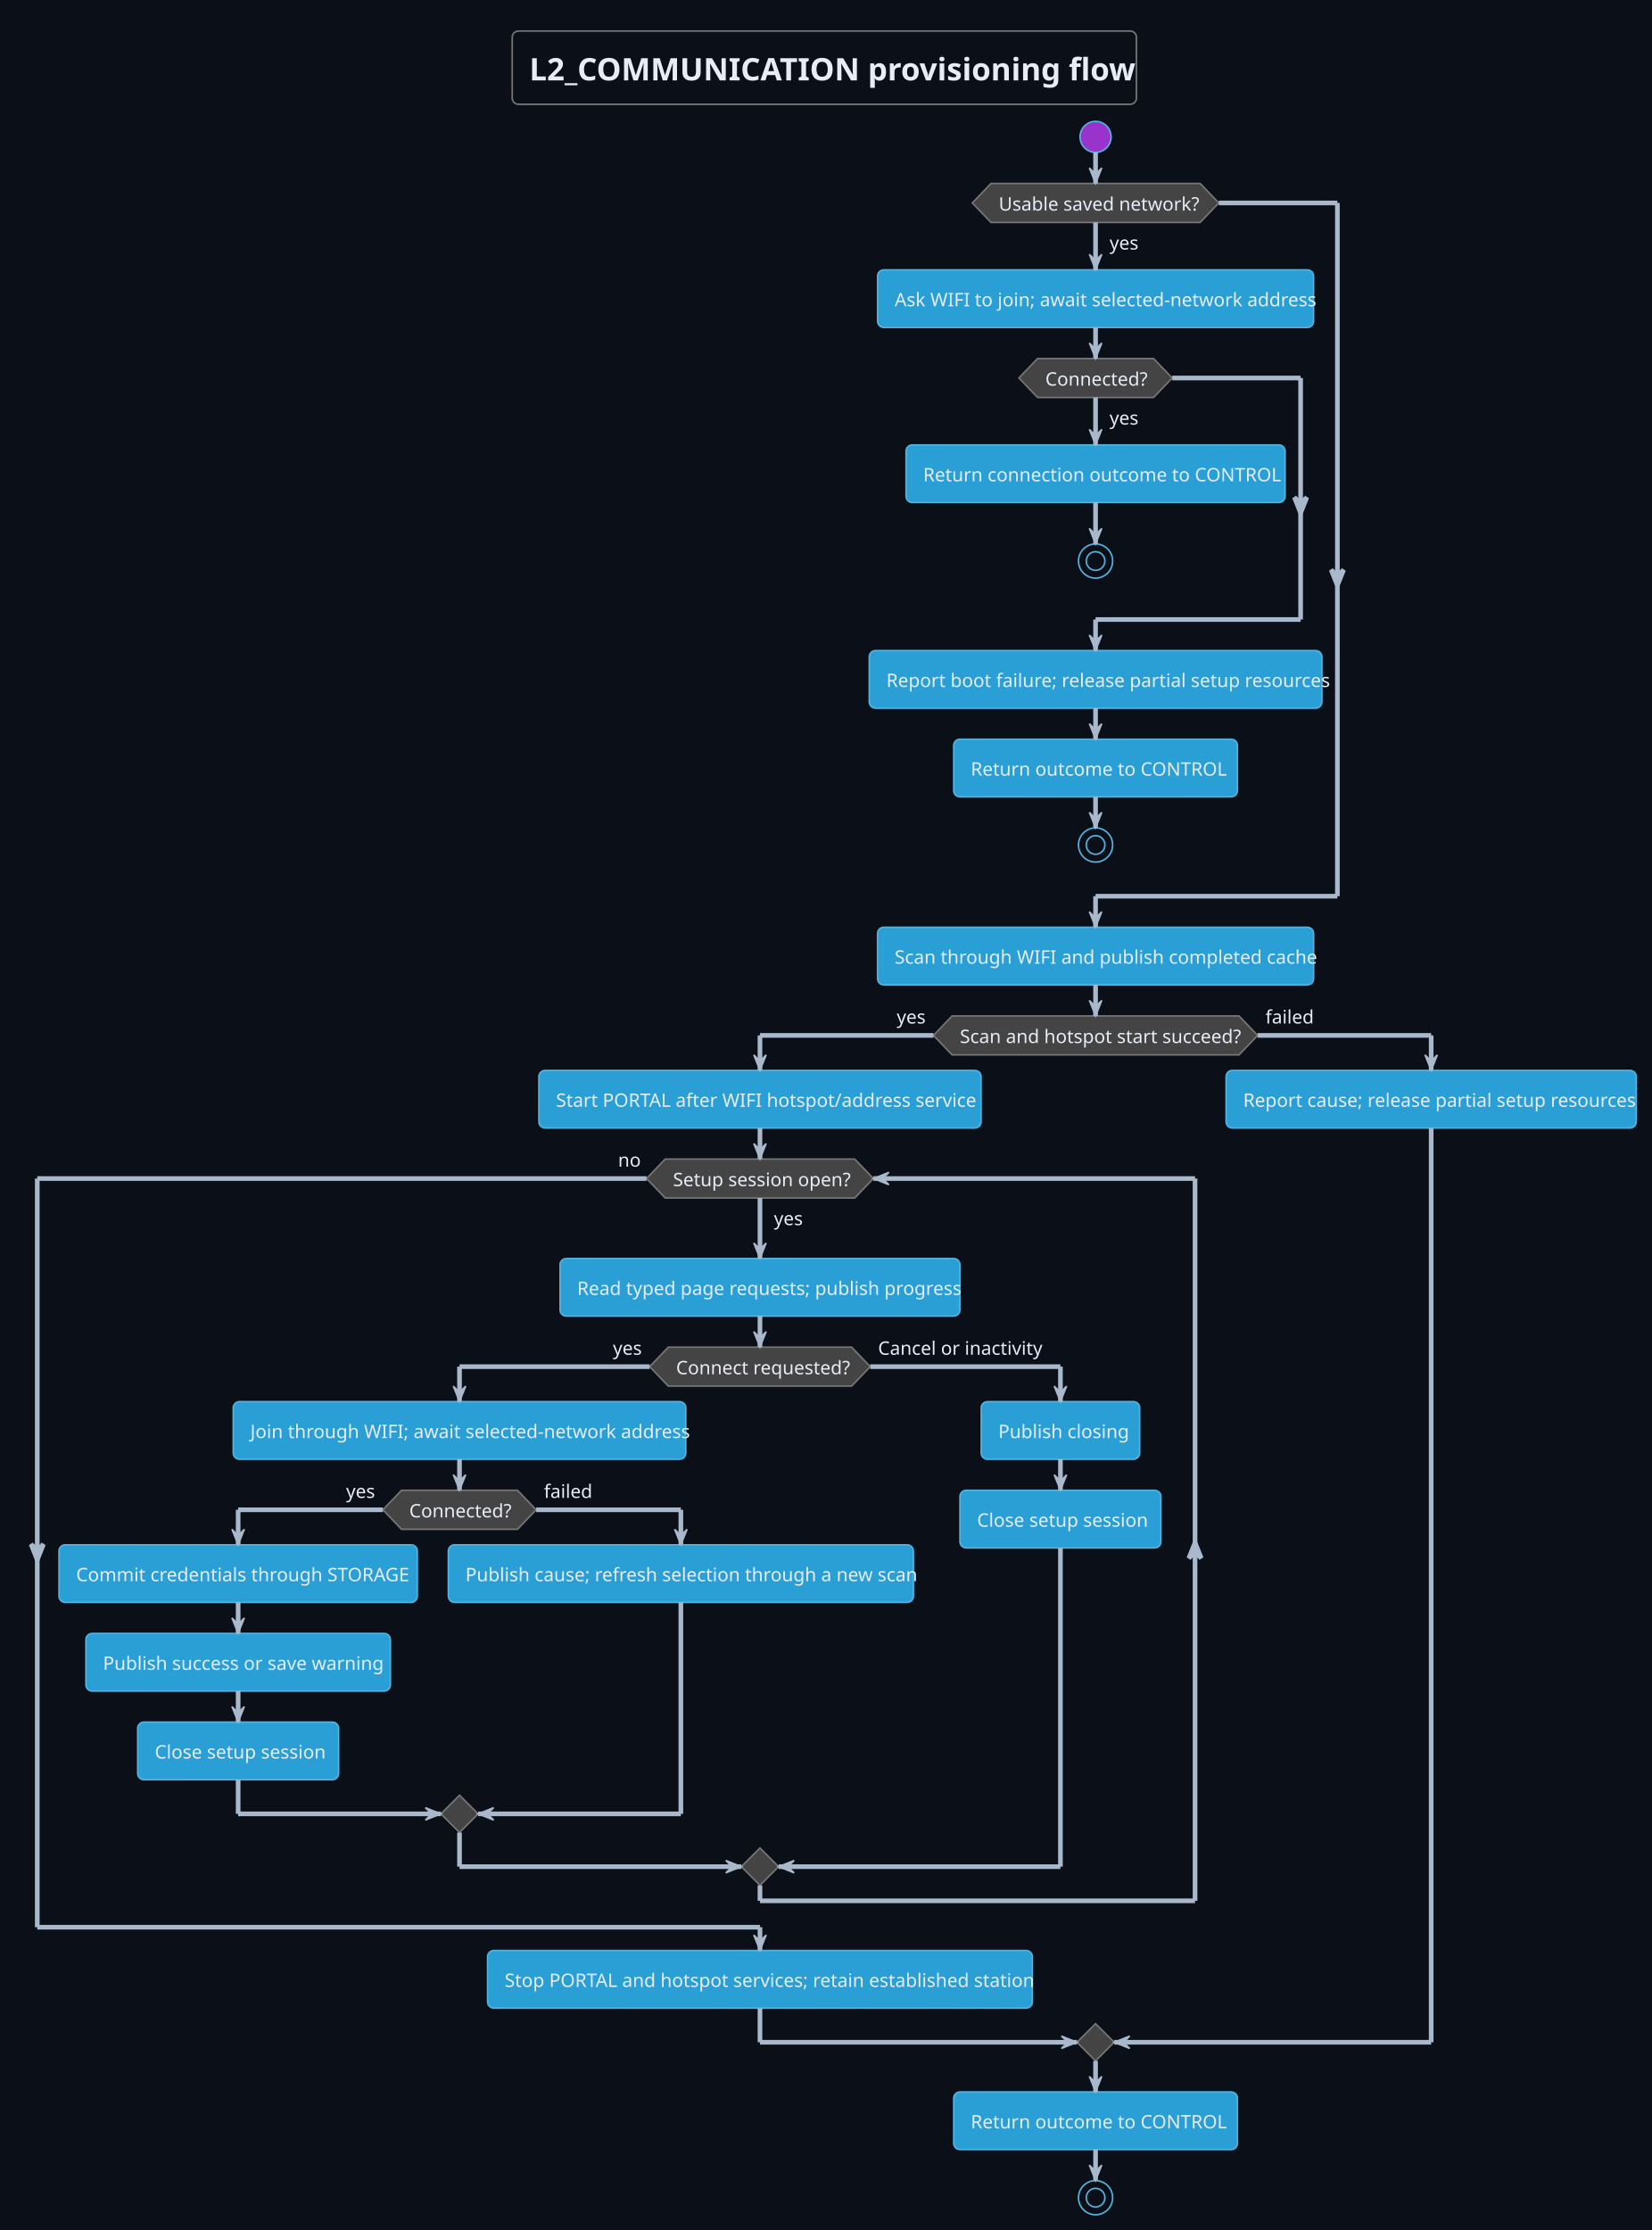
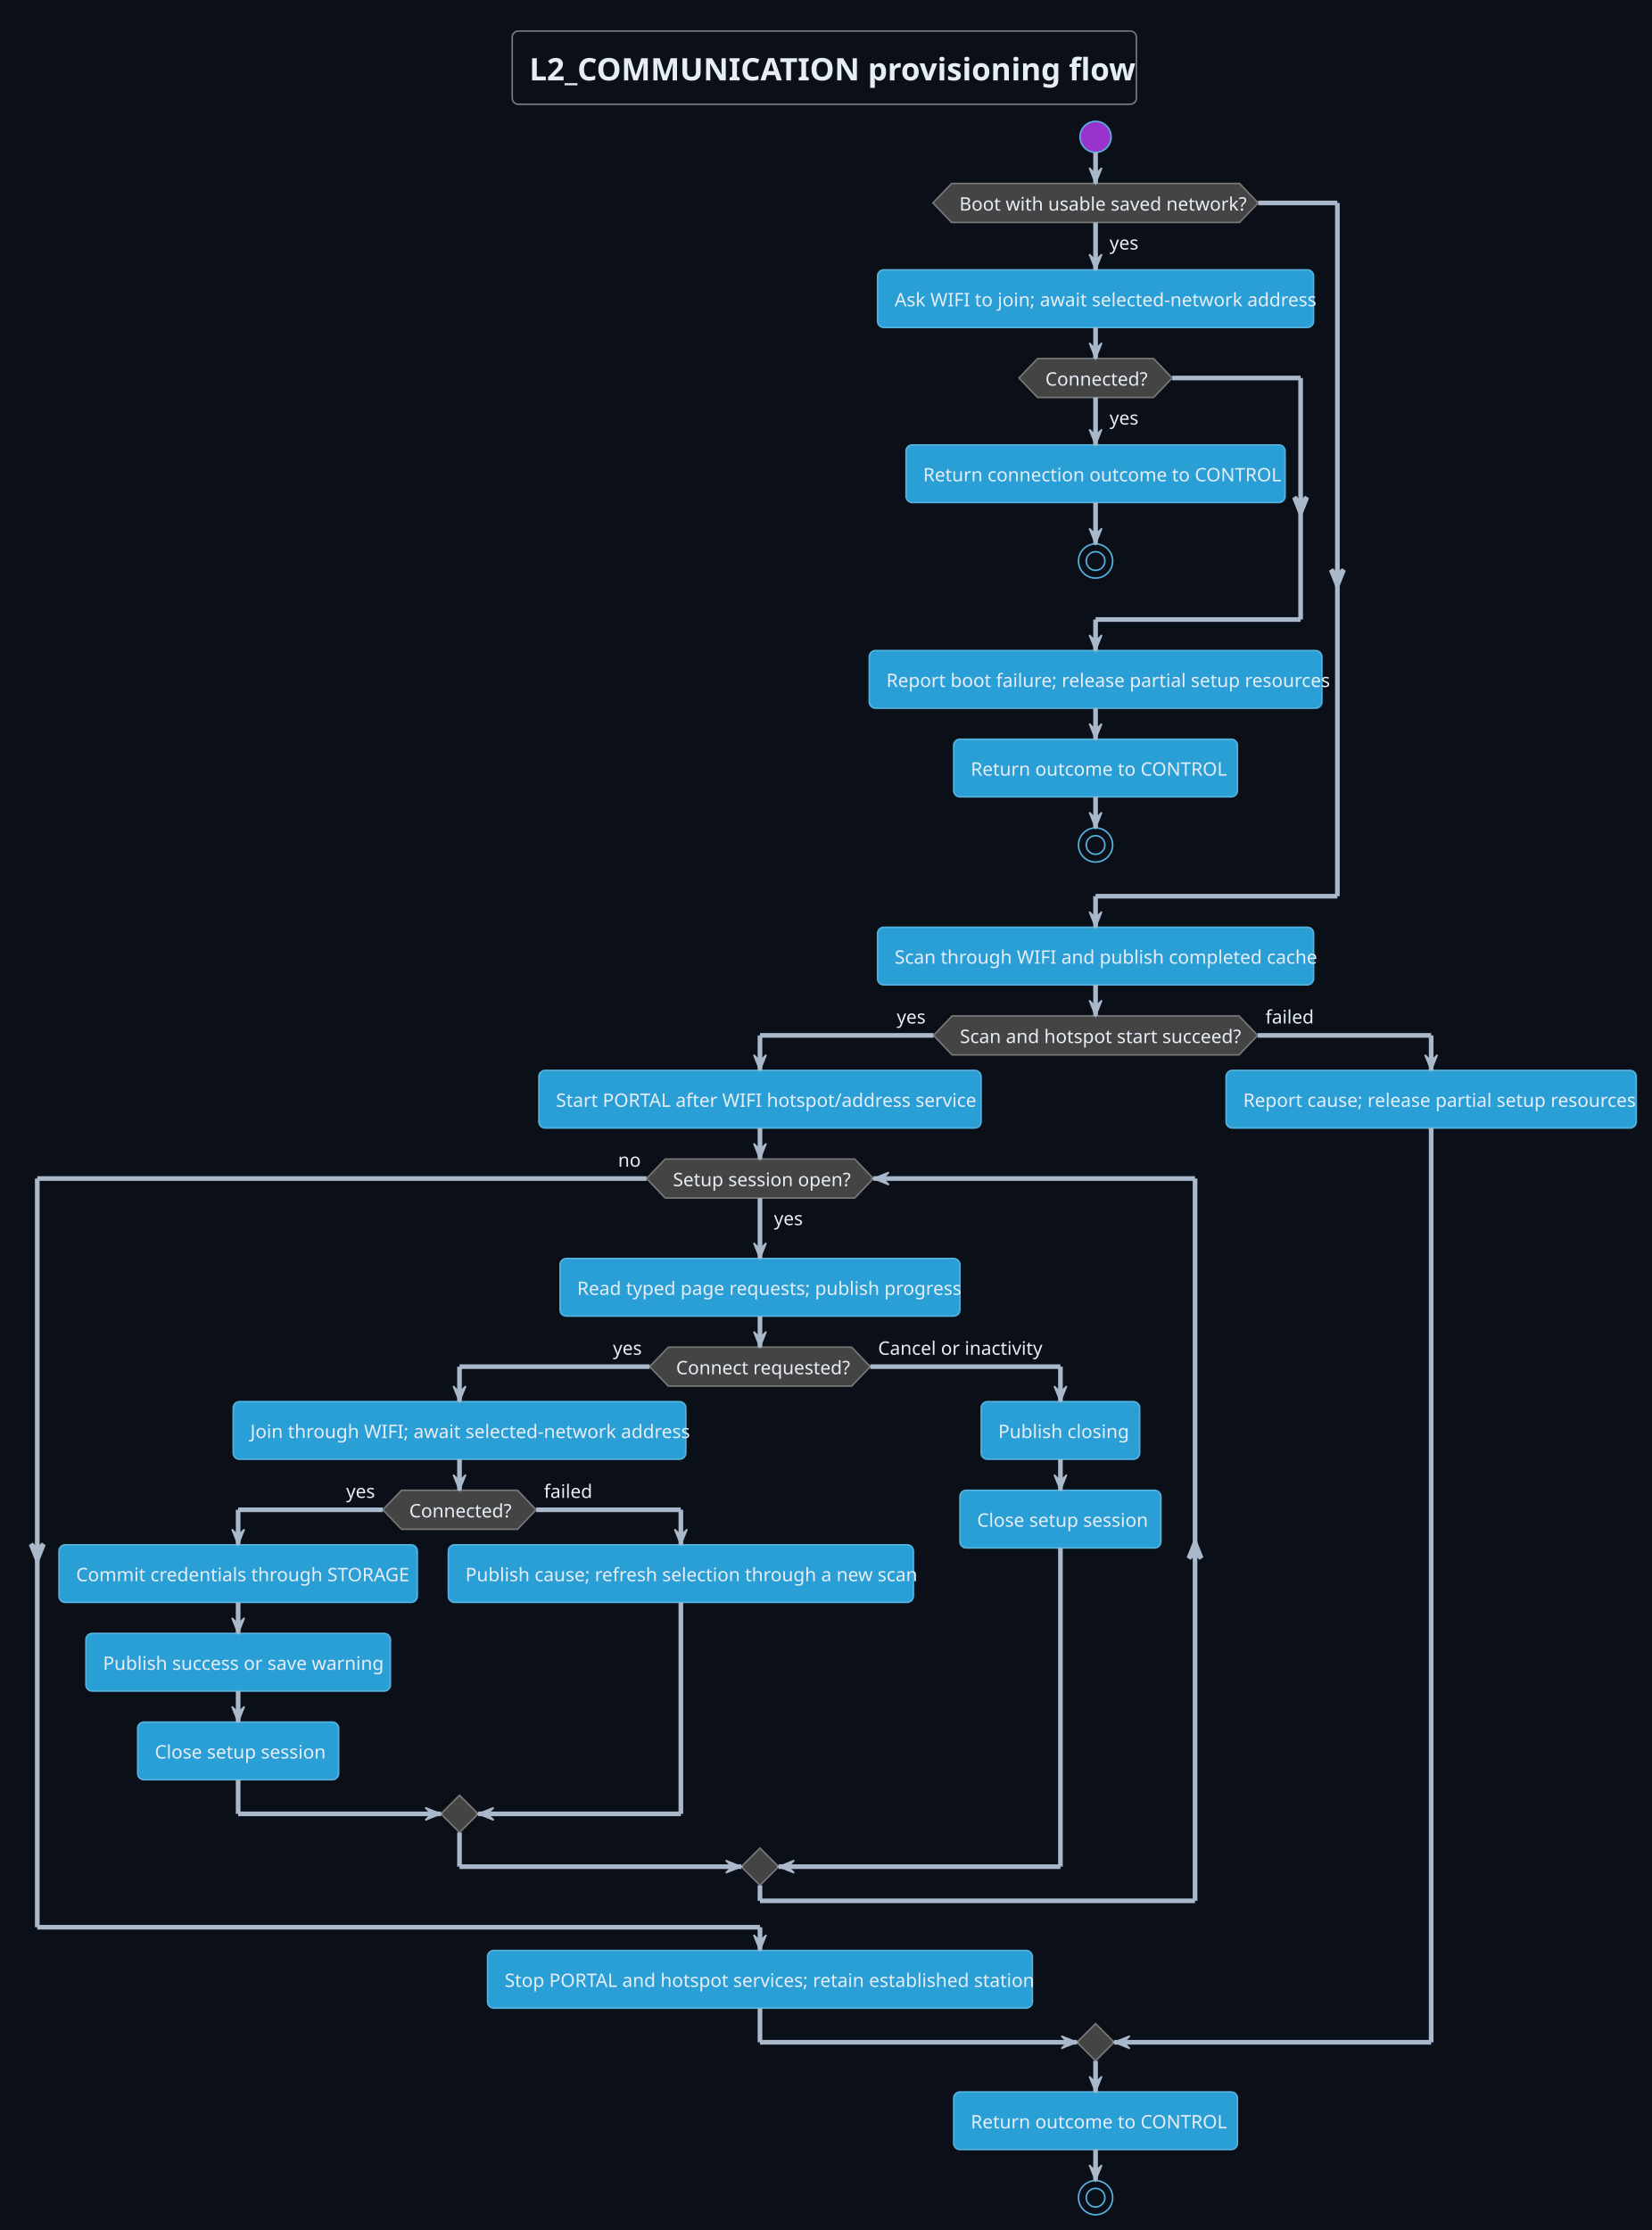
<svg xmlns="http://www.w3.org/2000/svg" contentStyleType="text/css" data-diagram-type="ACTIVITY" height="1496.875px" preserveAspectRatio="none" style="width:1108px;height:1496px;background:#0B1018;" version="1.1" viewBox="0 0 1108 1496" width="1108.333px" zoomAndPan="magnify">
  <defs />
  <g>
    <rect fill="#0B1018" height="1496.875" style="stroke:none;stroke-width:1.042;" width="1108.333" x="0" y="0" />
    <g class="title" data-source-line="7">
      <rect fill="none" height="49.121" rx="4.167" ry="4.167" style="stroke:#777777;stroke-width:1.042;" width="418.74" x="343.626" y="20.833" />
      <text fill="#E6EDF7" font-family="sans-serif" font-size="20.833" font-weight="bold" lengthAdjust="spacing" textLength="395.823" x="355.084" y="53.919">L2_COMMUNICATION provisioning flow</text>
    </g>
    <ellipse cx="734.957" cy="91.829" fill="#9933CC" rx="10.417" ry="10.417" style="stroke:#55B2DE;stroke-width:1.042;" />
    <rect fill="#2A9FD6" height="38.639" rx="4.167" ry="4.167" style="stroke:#55B2DE;stroke-width:1.042;" width="292.466" x="588.724" y="181.038" />
    <text fill="#E6EDF7" font-family="sans-serif" font-size="12.5" lengthAdjust="spacing" textLength="269.55" x="600.182" y="205.473">Ask WIFI to join; await selected-network address</text>
    <rect fill="#2A9FD6" height="38.639" rx="4.167" ry="4.167" style="stroke:#55B2DE;stroke-width:1.042;" width="254.27" x="607.822" y="298.47" />
    <text fill="#E6EDF7" font-family="sans-serif" font-size="12.5" lengthAdjust="spacing" textLength="231.354" x="619.28" y="322.904">Return connection outcome to CONTROL</text>
    <ellipse cx="734.957" cy="376.359" fill="none" rx="11.458" ry="11.458" style="stroke:#55B2DE;stroke-width:1.042;" />
    <ellipse cx="734.957" cy="376.359" fill="none" rx="6.25" ry="6.25" style="stroke:#55B2DE;stroke-width:1.042;" />
    <polygon fill="#444444" points="696.042,240.511,773.872,240.511,786.372,253.581,773.872,266.65,696.042,266.65,683.542,253.581,696.042,240.511" style="stroke:#777777;stroke-width:1.042;" />
    <text fill="#E6EDF7" font-family="sans-serif" font-size="12.5" lengthAdjust="spacing" textLength="19.452" x="744.332" y="284.835">yes</text>
    <text fill="#E6EDF7" font-family="sans-serif" font-size="12.5" lengthAdjust="spacing" textLength="67.413" x="701.25" y="258.695">Connected?</text>
    <rect fill="#2A9FD6" height="38.639" rx="4.167" ry="4.167" style="stroke:#55B2DE;stroke-width:1.042;" width="303.623" x="583.145" y="436.442" />
    <text fill="#E6EDF7" font-family="sans-serif" font-size="12.5" lengthAdjust="spacing" textLength="280.707" x="594.604" y="460.877">Report boot failure; release partial setup resources</text>
    <rect fill="#2A9FD6" height="38.639" rx="4.167" ry="4.167" style="stroke:#55B2DE;stroke-width:1.042;" width="190.336" x="639.789" y="495.915" />
    <text fill="#E6EDF7" font-family="sans-serif" font-size="12.5" lengthAdjust="spacing" textLength="167.419" x="651.247" y="520.349">Return outcome to CONTROL</text>
    <ellipse cx="734.957" cy="566.846" fill="none" rx="11.458" ry="11.458" style="stroke:#55B2DE;stroke-width:1.042;" />
    <ellipse cx="734.957" cy="566.846" fill="none" rx="6.25" ry="6.25" style="stroke:#55B2DE;stroke-width:1.042;" />
-     <polygon fill="#444444" points="664.783,123.079,805.131,123.079,817.631,136.149,805.131,149.219,664.783,149.219,652.283,136.149,664.783,123.079" style="stroke:#777777;stroke-width:1.042;" />
+     <polygon fill="#444444" points="638.376,123.079,831.538,123.079,844.038,136.149,831.538,149.219,638.376,149.219,625.876,136.149,638.376,123.079" style="stroke:#777777;stroke-width:1.042;" />
    <text fill="#E6EDF7" font-family="sans-serif" font-size="12.5" lengthAdjust="spacing" textLength="19.452" x="744.332" y="167.403">yes</text>
-     <text fill="#E6EDF7" font-family="sans-serif" font-size="12.5" lengthAdjust="spacing" textLength="129.932" x="669.991" y="141.264">Usable saved network?</text>
+     <text fill="#E6EDF7" font-family="sans-serif" font-size="12.5" lengthAdjust="spacing" textLength="182.745" x="643.584" y="141.264">Boot with usable saved network?</text>
    <rect fill="#2A9FD6" height="38.639" rx="4.167" ry="4.167" style="stroke:#55B2DE;stroke-width:1.042;" width="292.515" x="588.7" y="622.054" />
    <text fill="#E6EDF7" font-family="sans-serif" font-size="12.5" lengthAdjust="spacing" textLength="269.598" x="600.158" y="646.488">Scan through WIFI and publish completed cache</text>
    <polygon fill="#444444" points="638.718,681.527,831.196,681.527,843.696,694.596,831.196,707.666,638.718,707.666,626.218,694.596,638.718,681.527" style="stroke:#777777;stroke-width:1.042;" />
    <text fill="#E6EDF7" font-family="sans-serif" font-size="12.5" lengthAdjust="spacing" textLength="182.062" x="643.926" y="699.711">Scan and hotspot start succeed?</text>
    <text fill="#E6EDF7" font-family="sans-serif" font-size="12.5" lengthAdjust="spacing" textLength="19.452" x="601.558" y="686.641">yes</text>
    <text fill="#E6EDF7" font-family="sans-serif" font-size="12.5" lengthAdjust="spacing" textLength="29.883" x="848.905" y="686.641">failed</text>
    <rect fill="#2A9FD6" height="38.639" rx="4.167" ry="4.167" style="stroke:#55B2DE;stroke-width:1.042;" width="296.623" x="361.511" y="718.083" />
    <text fill="#E6EDF7" font-family="sans-serif" font-size="12.5" lengthAdjust="spacing" textLength="273.706" x="372.969" y="742.517">Start PORTAL after WIFI hotspot/address service</text>
    <rect fill="#2A9FD6" height="38.639" rx="4.167" ry="4.167" style="stroke:#55B2DE;stroke-width:1.042;" width="268.211" x="375.717" y="844.275" />
    <text fill="#E6EDF7" font-family="sans-serif" font-size="12.5" lengthAdjust="spacing" textLength="245.294" x="387.175" y="868.709">Read typed page requests; publish progress</text>
    <polygon fill="#444444" points="448.324,903.748,571.32,903.748,583.82,916.817,571.32,929.887,448.324,929.887,435.824,916.817,448.324,903.748" style="stroke:#777777;stroke-width:1.042;" />
    <text fill="#E6EDF7" font-family="sans-serif" font-size="12.5" lengthAdjust="spacing" textLength="112.579" x="453.532" y="921.932">Connect requested?</text>
    <text fill="#E6EDF7" font-family="sans-serif" font-size="12.5" lengthAdjust="spacing" textLength="19.452" x="411.164" y="908.862">yes</text>
    <text fill="#E6EDF7" font-family="sans-serif" font-size="12.5" lengthAdjust="spacing" textLength="104.901" x="589.028" y="908.862">Cancel or inactivity</text>
    <rect fill="#2A9FD6" height="38.639" rx="4.167" ry="4.167" style="stroke:#55B2DE;stroke-width:1.042;" width="303.599" x="156.46" y="940.303" />
    <text fill="#E6EDF7" font-family="sans-serif" font-size="12.5" lengthAdjust="spacing" textLength="280.682" x="167.918" y="964.738">Join through WIFI; await selected-network address</text>
    <polygon fill="#444444" points="269.344,999.776,347.174,999.776,359.674,1012.846,347.174,1025.916,269.344,1025.916,256.844,1012.846,269.344,999.776" style="stroke:#777777;stroke-width:1.042;" />
    <text fill="#E6EDF7" font-family="sans-serif" font-size="12.5" lengthAdjust="spacing" textLength="67.413" x="274.552" y="1017.961">Connected?</text>
    <text fill="#E6EDF7" font-family="sans-serif" font-size="12.5" lengthAdjust="spacing" textLength="19.452" x="232.184" y="1004.891">yes</text>
    <text fill="#E6EDF7" font-family="sans-serif" font-size="12.5" lengthAdjust="spacing" textLength="29.883" x="364.882" y="1004.891">failed</text>
    <rect fill="#2A9FD6" height="38.639" rx="4.167" ry="4.167" style="stroke:#55B2DE;stroke-width:1.042;" width="240.354" x="39.583" y="1036.332" />
    <text fill="#E6EDF7" font-family="sans-serif" font-size="12.5" lengthAdjust="spacing" textLength="217.438" x="51.042" y="1060.767">Commit credentials through STORAGE</text>
    <rect fill="#2A9FD6" height="38.639" rx="4.167" ry="4.167" style="stroke:#55B2DE;stroke-width:1.042;" width="204.252" x="57.635" y="1095.805" />
    <text fill="#E6EDF7" font-family="sans-serif" font-size="12.5" lengthAdjust="spacing" textLength="181.335" x="69.093" y="1120.239">Publish success or save warning</text>
    <rect fill="#2A9FD6" height="38.639" rx="4.167" ry="4.167" style="stroke:#55B2DE;stroke-width:1.042;" width="134.782" x="92.37" y="1155.277" />
    <text fill="#E6EDF7" font-family="sans-serif" font-size="12.5" lengthAdjust="spacing" textLength="111.865" x="103.828" y="1179.712">Close setup session</text>
    <rect fill="#2A9FD6" height="38.639" rx="4.167" ry="4.167" style="stroke:#55B2DE;stroke-width:1.042;" width="311.973" x="300.771" y="1036.332" />
    <text fill="#E6EDF7" font-family="sans-serif" font-size="12.5" lengthAdjust="spacing" textLength="289.056" x="312.229" y="1060.767">Publish cause; refresh selection through a new scan</text>
    <polygon fill="#444444" points="308.259,1204.333,320.759,1216.833,308.259,1229.333,295.759,1216.833,308.259,1204.333" style="stroke:#777777;stroke-width:1.042;" />
    <rect fill="#2A9FD6" height="38.639" rx="4.167" ry="4.167" style="stroke:#55B2DE;stroke-width:1.042;" width="106.297" x="658.237" y="940.303" />
    <text fill="#E6EDF7" font-family="sans-serif" font-size="12.5" lengthAdjust="spacing" textLength="83.38" x="669.695" y="964.738">Publish closing</text>
    <rect fill="#2A9FD6" height="38.639" rx="4.167" ry="4.167" style="stroke:#55B2DE;stroke-width:1.042;" width="134.782" x="643.994" y="999.776" />
    <text fill="#E6EDF7" font-family="sans-serif" font-size="12.5" lengthAdjust="spacing" textLength="111.865" x="655.452" y="1024.211">Close setup session</text>
    <polygon fill="#444444" points="509.822,1239.75,522.322,1252.25,509.822,1264.75,497.322,1252.25,509.822,1239.75" style="stroke:#777777;stroke-width:1.042;" />
    <polygon fill="#444444" points="446.237,777.555,573.408,777.555,585.908,790.625,573.408,803.695,446.237,803.695,433.737,790.625,446.237,777.555" style="stroke:#777777;stroke-width:1.042;" />
    <text fill="#E6EDF7" font-family="sans-serif" font-size="12.5" lengthAdjust="spacing" textLength="19.452" x="519.197" y="821.879">yes</text>
    <text fill="#E6EDF7" font-family="sans-serif" font-size="12.5" lengthAdjust="spacing" textLength="116.754" x="451.445" y="795.74">Setup session open?</text>
    <text fill="#E6EDF7" font-family="sans-serif" font-size="12.5" lengthAdjust="spacing" textLength="13.904" x="414.625" y="782.67">no</text>
    <rect fill="#2A9FD6" height="38.639" rx="4.167" ry="4.167" style="stroke:#55B2DE;stroke-width:1.042;" width="365.464" x="327.09" y="1308.5" />
    <text fill="#E6EDF7" font-family="sans-serif" font-size="12.5" lengthAdjust="spacing" textLength="342.548" x="338.548" y="1332.935">Stop PORTAL and hotspot services; retain established station</text>
    <rect fill="#2A9FD6" height="38.639" rx="4.167" ry="4.167" style="stroke:#55B2DE;stroke-width:1.042;" width="275.132" x="822.526" y="718.083" />
    <text fill="#E6EDF7" font-family="sans-serif" font-size="12.5" lengthAdjust="spacing" textLength="252.216" x="833.984" y="742.517">Report cause; release partial setup resources</text>
    <polygon fill="#444444" points="734.957,1357.556,747.457,1370.056,734.957,1382.556,722.457,1370.056,734.957,1357.556" style="stroke:#777777;stroke-width:1.042;" />
    <rect fill="#2A9FD6" height="38.639" rx="4.167" ry="4.167" style="stroke:#55B2DE;stroke-width:1.042;" width="190.336" x="639.789" y="1403.389" />
    <text fill="#E6EDF7" font-family="sans-serif" font-size="12.5" lengthAdjust="spacing" textLength="167.419" x="651.247" y="1427.824">Return outcome to CONTROL</text>
    <ellipse cx="734.957" cy="1474.321" fill="none" rx="11.458" ry="11.458" style="stroke:#55B2DE;stroke-width:1.042;" />
    <ellipse cx="734.957" cy="1474.321" fill="none" rx="6.25" ry="6.25" style="stroke:#55B2DE;stroke-width:1.042;" />
    <line style="stroke:#A9B8CA;stroke-width:3.125;" x1="734.957" x2="734.957" y1="337.109" y2="364.901" />
    <polygon fill="#A9B8CA" points="730.79,354.484,734.957,364.901,739.124,354.484,734.957,358.651" style="stroke:#A9B8CA;stroke-width:1.042;" />
    <line style="stroke:#A9B8CA;stroke-width:3.125;" x1="734.957" x2="734.957" y1="266.65" y2="298.47" />
    <polygon fill="#A9B8CA" points="730.79,288.053,734.957,298.47,739.124,288.053,734.957,292.22" style="stroke:#A9B8CA;stroke-width:1.042;" />
    <line style="stroke:#A9B8CA;stroke-width:3.125;" x1="786.372" x2="872.509" y1="253.581" y2="253.581" />
    <polygon fill="#A9B8CA" points="868.342,333.651,872.509,344.067,876.676,333.651,872.509,337.817" style="stroke:#A9B8CA;stroke-width:3.125;" />
    <line style="stroke:#A9B8CA;stroke-width:3.125;" x1="872.509" x2="872.509" y1="253.581" y2="415.609" />
    <line style="stroke:#A9B8CA;stroke-width:3.125;" x1="872.509" x2="734.957" y1="415.609" y2="415.609" />
    <line style="stroke:#A9B8CA;stroke-width:3.125;" x1="734.957" x2="734.957" y1="415.609" y2="436.442" />
    <polygon fill="#A9B8CA" points="730.79,426.025,734.957,436.442,739.124,426.025,734.957,430.192" style="stroke:#A9B8CA;stroke-width:1.042;" />
    <line style="stroke:#A9B8CA;stroke-width:3.125;" x1="734.957" x2="734.957" y1="219.678" y2="240.511" />
    <polygon fill="#A9B8CA" points="730.79,230.094,734.957,240.511,739.124,230.094,734.957,234.261" style="stroke:#A9B8CA;stroke-width:1.042;" />
    <line style="stroke:#A9B8CA;stroke-width:3.125;" x1="734.957" x2="734.957" y1="475.081" y2="495.915" />
    <polygon fill="#A9B8CA" points="730.79,485.498,734.957,495.915,739.124,485.498,734.957,489.665" style="stroke:#A9B8CA;stroke-width:1.042;" />
    <line style="stroke:#A9B8CA;stroke-width:3.125;" x1="734.957" x2="734.957" y1="534.554" y2="555.387" />
    <polygon fill="#A9B8CA" points="730.79,544.971,734.957,555.387,739.124,544.971,734.957,549.137" style="stroke:#A9B8CA;stroke-width:1.042;" />
    <line style="stroke:#A9B8CA;stroke-width:3.125;" x1="734.957" x2="734.957" y1="149.219" y2="181.038" />
    <polygon fill="#A9B8CA" points="730.79,170.622,734.957,181.038,739.124,170.622,734.957,174.788" style="stroke:#A9B8CA;stroke-width:1.042;" />
-     <line style="stroke:#A9B8CA;stroke-width:3.125;" x1="817.631" x2="897.186" y1="136.149" y2="136.149" />
+     <line style="stroke:#A9B8CA;stroke-width:3.125;" x1="844.038" x2="897.186" y1="136.149" y2="136.149" />
    <polygon fill="#A9B8CA" points="893.019,382.275,897.186,392.692,901.352,382.275,897.186,386.442" style="stroke:#A9B8CA;stroke-width:3.125;" />
    <line style="stroke:#A9B8CA;stroke-width:3.125;" x1="897.186" x2="897.186" y1="136.149" y2="601.221" />
    <line style="stroke:#A9B8CA;stroke-width:3.125;" x1="897.186" x2="734.957" y1="601.221" y2="601.221" />
    <line style="stroke:#A9B8CA;stroke-width:3.125;" x1="734.957" x2="734.957" y1="601.221" y2="622.054" />
    <polygon fill="#A9B8CA" points="730.79,611.637,734.957,622.054,739.124,611.637,734.957,615.804" style="stroke:#A9B8CA;stroke-width:1.042;" />
    <line style="stroke:#A9B8CA;stroke-width:3.125;" x1="734.957" x2="734.957" y1="102.246" y2="123.079" />
    <polygon fill="#A9B8CA" points="730.79,112.663,734.957,123.079,739.124,112.663,734.957,116.829" style="stroke:#A9B8CA;stroke-width:1.042;" />
    <line style="stroke:#A9B8CA;stroke-width:3.125;" x1="159.761" x2="159.761" y1="1074.972" y2="1095.805" />
    <polygon fill="#A9B8CA" points="155.594,1085.388,159.761,1095.805,163.927,1085.388,159.761,1089.555" style="stroke:#A9B8CA;stroke-width:1.042;" />
    <line style="stroke:#A9B8CA;stroke-width:3.125;" x1="159.761" x2="159.761" y1="1134.444" y2="1155.277" />
    <polygon fill="#A9B8CA" points="155.594,1144.861,159.761,1155.277,163.927,1144.861,159.761,1149.027" style="stroke:#A9B8CA;stroke-width:1.042;" />
    <line style="stroke:#A9B8CA;stroke-width:3.125;" x1="256.844" x2="159.761" y1="1012.846" y2="1012.846" />
    <line style="stroke:#A9B8CA;stroke-width:3.125;" x1="159.761" x2="159.761" y1="1012.846" y2="1036.332" />
    <polygon fill="#A9B8CA" points="155.594,1025.916,159.761,1036.332,163.927,1025.916,159.761,1030.082" style="stroke:#A9B8CA;stroke-width:1.042;" />
    <line style="stroke:#A9B8CA;stroke-width:3.125;" x1="359.674" x2="456.758" y1="1012.846" y2="1012.846" />
    <line style="stroke:#A9B8CA;stroke-width:3.125;" x1="456.758" x2="456.758" y1="1012.846" y2="1036.332" />
    <polygon fill="#A9B8CA" points="452.591,1025.916,456.758,1036.332,460.924,1025.916,456.758,1030.082" style="stroke:#A9B8CA;stroke-width:1.042;" />
    <line style="stroke:#A9B8CA;stroke-width:3.125;" x1="159.761" x2="159.761" y1="1193.917" y2="1216.833" />
    <line style="stroke:#A9B8CA;stroke-width:3.125;" x1="159.761" x2="295.759" y1="1216.833" y2="1216.833" />
    <polygon fill="#A9B8CA" points="285.342,1212.667,295.759,1216.833,285.342,1221,289.509,1216.833" style="stroke:#A9B8CA;stroke-width:1.042;" />
    <line style="stroke:#A9B8CA;stroke-width:3.125;" x1="456.758" x2="456.758" y1="1074.972" y2="1216.833" />
    <line style="stroke:#A9B8CA;stroke-width:3.125;" x1="456.758" x2="320.759" y1="1216.833" y2="1216.833" />
    <polygon fill="#A9B8CA" points="331.176,1212.667,320.759,1216.833,331.176,1221,327.009,1216.833" style="stroke:#A9B8CA;stroke-width:1.042;" />
    <line style="stroke:#A9B8CA;stroke-width:3.125;" x1="308.259" x2="308.259" y1="978.943" y2="999.776" />
    <polygon fill="#A9B8CA" points="304.092,989.36,308.259,999.776,312.426,989.36,308.259,993.526" style="stroke:#A9B8CA;stroke-width:1.042;" />
    <line style="stroke:#A9B8CA;stroke-width:3.125;" x1="711.385" x2="711.385" y1="978.943" y2="999.776" />
    <polygon fill="#A9B8CA" points="707.218,989.36,711.385,999.776,715.552,989.36,711.385,993.526" style="stroke:#A9B8CA;stroke-width:1.042;" />
    <line style="stroke:#A9B8CA;stroke-width:3.125;" x1="435.824" x2="308.259" y1="916.817" y2="916.817" />
    <line style="stroke:#A9B8CA;stroke-width:3.125;" x1="308.259" x2="308.259" y1="916.817" y2="940.303" />
    <polygon fill="#A9B8CA" points="304.092,929.887,308.259,940.303,312.426,929.887,308.259,934.053" style="stroke:#A9B8CA;stroke-width:1.042;" />
    <line style="stroke:#A9B8CA;stroke-width:3.125;" x1="583.82" x2="711.385" y1="916.817" y2="916.817" />
    <line style="stroke:#A9B8CA;stroke-width:3.125;" x1="711.385" x2="711.385" y1="916.817" y2="940.303" />
    <polygon fill="#A9B8CA" points="707.218,929.887,711.385,940.303,715.552,929.887,711.385,934.053" style="stroke:#A9B8CA;stroke-width:1.042;" />
    <line style="stroke:#A9B8CA;stroke-width:3.125;" x1="308.259" x2="308.259" y1="1229.333" y2="1252.25" />
    <line style="stroke:#A9B8CA;stroke-width:3.125;" x1="308.259" x2="497.322" y1="1252.25" y2="1252.25" />
    <polygon fill="#A9B8CA" points="486.905,1248.083,497.322,1252.25,486.905,1256.417,491.072,1252.25" style="stroke:#A9B8CA;stroke-width:1.042;" />
    <line style="stroke:#A9B8CA;stroke-width:3.125;" x1="711.385" x2="711.385" y1="1038.416" y2="1252.25" />
    <line style="stroke:#A9B8CA;stroke-width:3.125;" x1="711.385" x2="522.322" y1="1252.25" y2="1252.25" />
    <polygon fill="#A9B8CA" points="532.739,1248.083,522.322,1252.25,532.739,1256.417,528.572,1252.25" style="stroke:#A9B8CA;stroke-width:1.042;" />
    <line style="stroke:#A9B8CA;stroke-width:3.125;" x1="509.822" x2="509.822" y1="882.914" y2="903.748" />
    <polygon fill="#A9B8CA" points="505.655,893.331,509.822,903.748,513.989,893.331,509.822,897.498" style="stroke:#A9B8CA;stroke-width:1.042;" />
    <line style="stroke:#A9B8CA;stroke-width:3.125;" x1="509.822" x2="509.822" y1="803.695" y2="844.275" />
    <polygon fill="#A9B8CA" points="505.655,833.858,509.822,844.275,513.989,833.858,509.822,838.025" style="stroke:#A9B8CA;stroke-width:1.042;" />
    <line style="stroke:#A9B8CA;stroke-width:3.125;" x1="509.822" x2="509.822" y1="1264.75" y2="1275.167" />
    <line style="stroke:#A9B8CA;stroke-width:3.125;" x1="509.822" x2="801.693" y1="1275.167" y2="1275.167" />
    <polygon fill="#A9B8CA" points="797.526,1045.325,801.693,1034.908,805.859,1045.325,801.693,1041.158" style="stroke:#A9B8CA;stroke-width:3.125;" />
    <line style="stroke:#A9B8CA;stroke-width:3.125;" x1="801.693" x2="801.693" y1="790.625" y2="1275.167" />
    <line style="stroke:#A9B8CA;stroke-width:3.125;" x1="801.693" x2="585.908" y1="790.625" y2="790.625" />
    <polygon fill="#A9B8CA" points="596.324,786.458,585.908,790.625,596.324,794.792,592.158,790.625" style="stroke:#A9B8CA;stroke-width:1.042;" />
    <line style="stroke:#A9B8CA;stroke-width:3.125;" x1="433.737" x2="25" y1="790.625" y2="790.625" />
    <polygon fill="#A9B8CA" points="20.833,1035.95,25,1046.366,29.167,1035.95,25,1040.116" style="stroke:#A9B8CA;stroke-width:3.125;" />
    <line style="stroke:#A9B8CA;stroke-width:3.125;" x1="25" x2="25" y1="790.625" y2="1292.875" />
    <line style="stroke:#A9B8CA;stroke-width:3.125;" x1="25" x2="509.822" y1="1292.875" y2="1292.875" />
    <line style="stroke:#A9B8CA;stroke-width:3.125;" x1="509.822" x2="509.822" y1="1292.875" y2="1308.5" />
    <polygon fill="#A9B8CA" points="505.655,1298.083,509.822,1308.5,513.989,1298.083,509.822,1302.25" style="stroke:#A9B8CA;stroke-width:1.042;" />
    <line style="stroke:#A9B8CA;stroke-width:3.125;" x1="509.822" x2="509.822" y1="756.722" y2="777.555" />
    <polygon fill="#A9B8CA" points="505.655,767.139,509.822,777.555,513.989,767.139,509.822,771.305" style="stroke:#A9B8CA;stroke-width:1.042;" />
    <line style="stroke:#A9B8CA;stroke-width:3.125;" x1="626.218" x2="509.822" y1="694.596" y2="694.596" />
    <line style="stroke:#A9B8CA;stroke-width:3.125;" x1="509.822" x2="509.822" y1="694.596" y2="718.083" />
    <polygon fill="#A9B8CA" points="505.655,707.666,509.822,718.083,513.989,707.666,509.822,711.833" style="stroke:#A9B8CA;stroke-width:1.042;" />
    <line style="stroke:#A9B8CA;stroke-width:3.125;" x1="843.696" x2="960.092" y1="694.596" y2="694.596" />
    <line style="stroke:#A9B8CA;stroke-width:3.125;" x1="960.092" x2="960.092" y1="694.596" y2="718.083" />
    <polygon fill="#A9B8CA" points="955.926,707.666,960.092,718.083,964.259,707.666,960.092,711.833" style="stroke:#A9B8CA;stroke-width:1.042;" />
    <line style="stroke:#A9B8CA;stroke-width:3.125;" x1="509.822" x2="509.822" y1="1347.139" y2="1370.056" />
    <line style="stroke:#A9B8CA;stroke-width:3.125;" x1="509.822" x2="722.457" y1="1370.056" y2="1370.056" />
    <polygon fill="#A9B8CA" points="712.04,1365.889,722.457,1370.056,712.04,1374.223,716.207,1370.056" style="stroke:#A9B8CA;stroke-width:1.042;" />
    <line style="stroke:#A9B8CA;stroke-width:3.125;" x1="960.092" x2="960.092" y1="756.722" y2="1370.056" />
    <line style="stroke:#A9B8CA;stroke-width:3.125;" x1="960.092" x2="747.457" y1="1370.056" y2="1370.056" />
    <polygon fill="#A9B8CA" points="757.874,1365.889,747.457,1370.056,757.874,1374.223,753.707,1370.056" style="stroke:#A9B8CA;stroke-width:1.042;" />
    <line style="stroke:#A9B8CA;stroke-width:3.125;" x1="734.957" x2="734.957" y1="660.693" y2="681.527" />
    <polygon fill="#A9B8CA" points="730.79,671.11,734.957,681.527,739.124,671.11,734.957,675.277" style="stroke:#A9B8CA;stroke-width:1.042;" />
    <line style="stroke:#A9B8CA;stroke-width:3.125;" x1="734.957" x2="734.957" y1="1382.556" y2="1403.389" />
    <polygon fill="#A9B8CA" points="730.79,1392.973,734.957,1403.389,739.124,1392.973,734.957,1397.139" style="stroke:#A9B8CA;stroke-width:1.042;" />
    <line style="stroke:#A9B8CA;stroke-width:3.125;" x1="734.957" x2="734.957" y1="1442.029" y2="1462.862" />
    <polygon fill="#A9B8CA" points="730.79,1452.446,734.957,1462.862,739.124,1452.446,734.957,1456.612" style="stroke:#A9B8CA;stroke-width:1.042;" />
  </g>
</svg>
